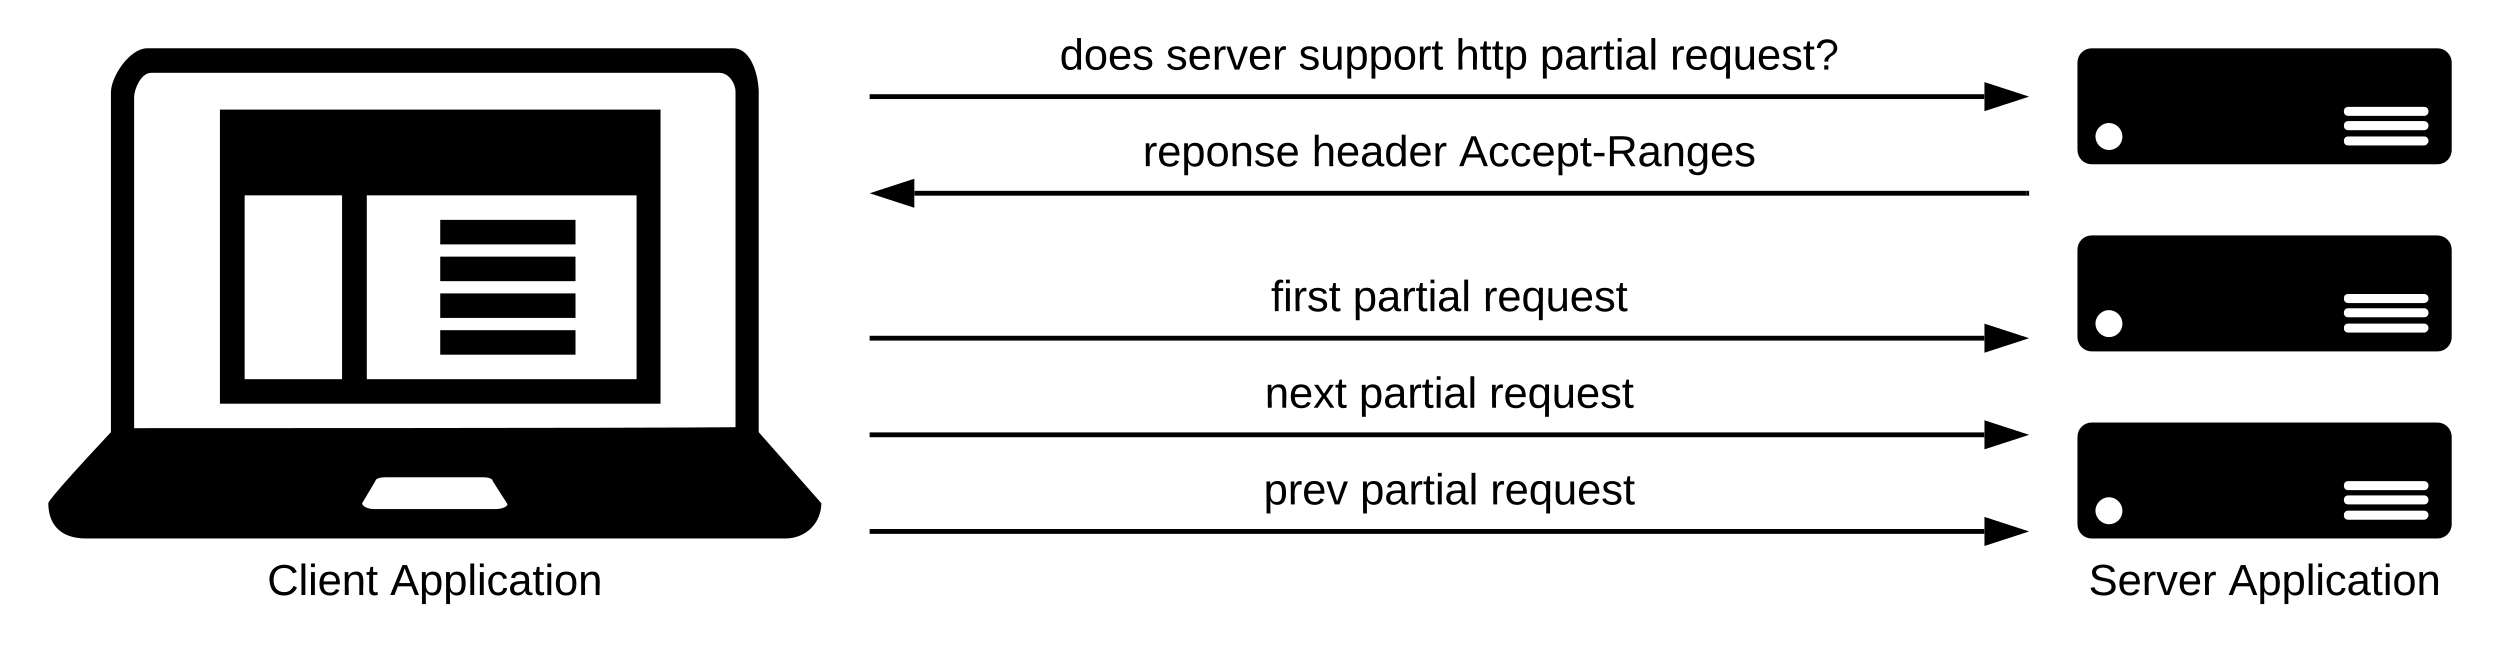
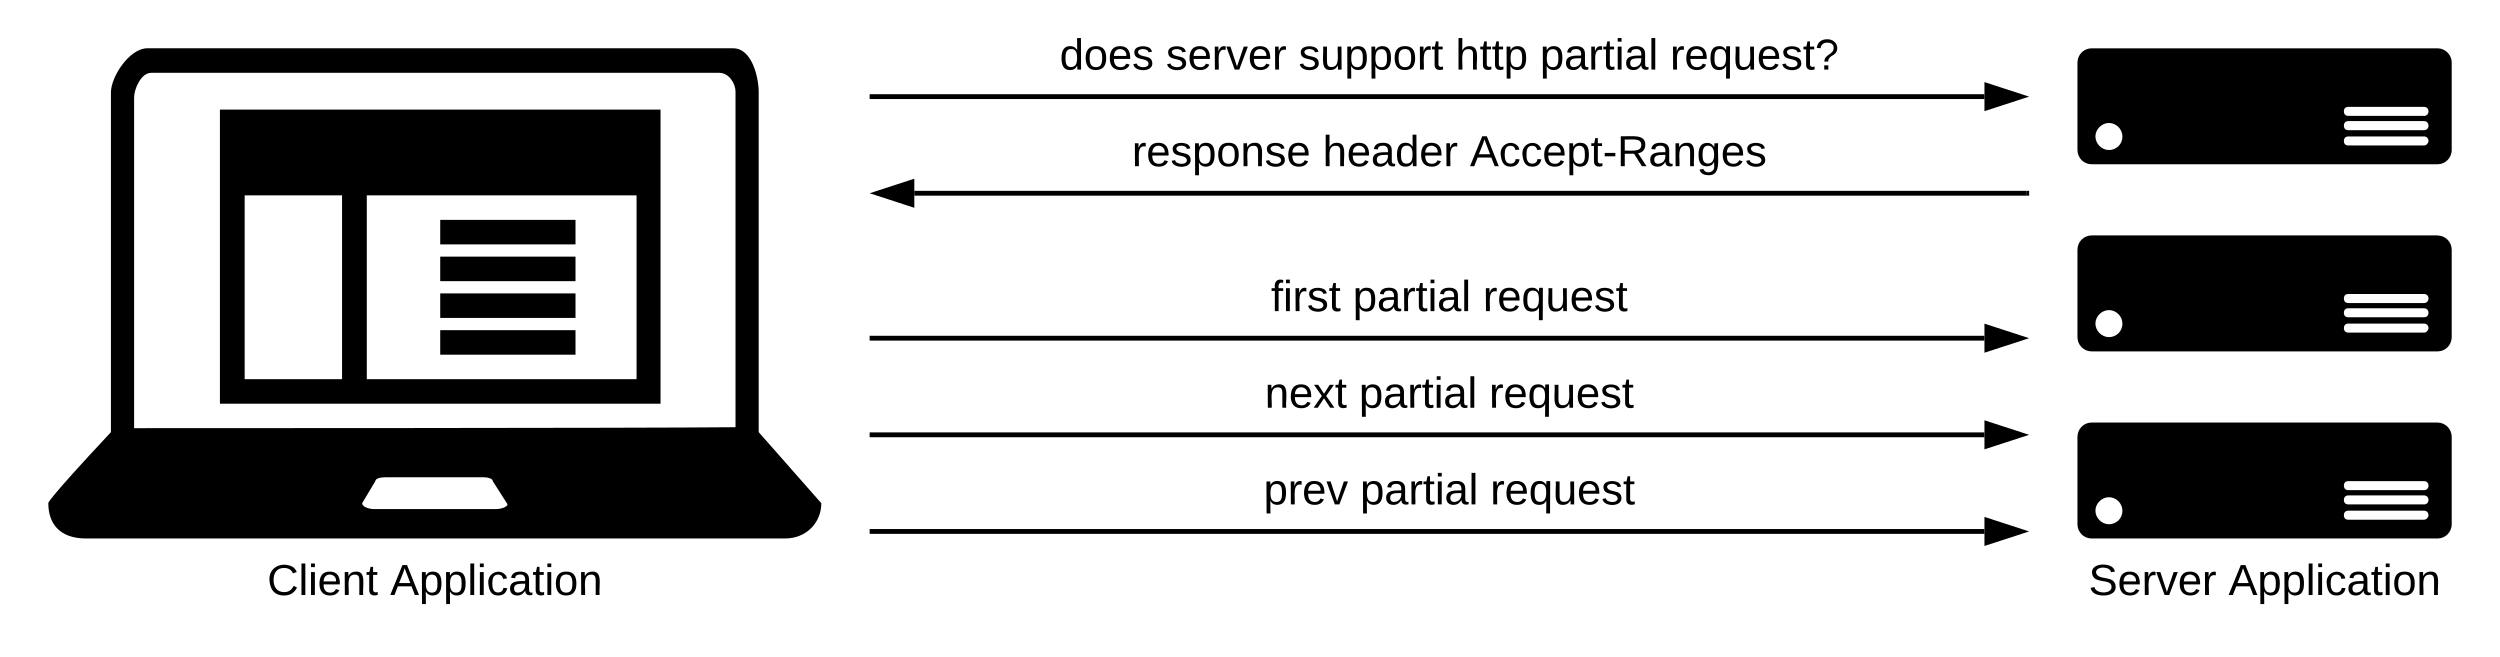
<svg xmlns="http://www.w3.org/2000/svg" xmlns:ns1="lucid" xmlns:xlink="http://www.w3.org/1999/xlink" width="1034.92" height="271.92">
  <g transform="translate(-60 -60)" ns1:page-tab-id="0_0">
    <path d="M151.04 105.37v121.75h182.4V105.37h-182.4zm50.56 111.6h-40.32v-76.1h40.32v76.1zm121.92 0H211.84v-76.1h111.68v76.1z" stroke="#000" stroke-opacity="0" />
    <path d="M298.24 151.02h-56v10.15h56v-10.15zM298.24 166.24h-56v10.15h56v-10.16zM298.24 181.46h-56v10.15h56v-10.14zM298.24 196.68h-56v10.15h56v-10.15z" stroke="#000" stroke-opacity="0" />
    <path d="M374.08 238.9V98.25c0-6.5-2.88-18.26-10.56-18.26H120.96c-7.36 0-15.04 11.77-15.04 18.26V238.9C78.4 268.3 80 268.3 80 268.3c0 7.92 4.16 14.62 15.68 14.62h289.28c8.96 0 15.04-6.7 15.04-14.6l-25.92-29.43zm-109.12 31.85h-49.92c-2.56 0-5.12-1.02-5.12-2.44l5.44-9.12c0-1.02 1.92-1.62 4.16-1.62h40.64c1.92 0 3.84.6 3.84 1.62l6.08 9.54c0 1-2.24 2.03-5.12 2.03zm98.88-33.9c-35.52.4-248.32.4-248.32.4V100.3c0-3.46 2.88-10.15 7.04-10.15h235.2c4.16 0 6.72 4.66 6.72 7.7v139h-.64z" stroke="#000" stroke-opacity="0" />
    <use xlink:href="#a" transform="matrix(1,0,0,1,50,291.9213) translate(120.65 14.4)" />
    <use xlink:href="#b" transform="matrix(1,0,0,1,50,291.9213) translate(171.5 14.4)" />
    <path d="M1069.03 80H925.9c-3.27 0-5.9 2.6-5.9 5.95v36.1c0 3.36 2.63 5.95 5.9 5.95h143.13c3.26 0 5.9-2.6 5.9-5.95v-36.1c0-3.3-2.64-5.95-5.9-5.95zM933 122.1c-2.93 0-5.56-2.6-5.56-5.62 0-2.98 2.63-5.57 5.57-5.57 3.1 0 5.6 2.6 5.6 5.58 0 3.4-2.64 5.62-5.6 5.62zm130.46-1.88h-31.3c-1.24 0-1.86-.72-1.86-1.87 0-1.1.62-1.87 1.86-1.87h31.3c1.08 0 1.86.77 1.86 1.87 0 .82-.78 1.87-1.86 1.87zm0-6.33h-31.3c-1.24 0-1.86-.73-1.86-1.88 0-1.1.62-1.88 1.86-1.88h31.3c1.08 0 1.86.77 1.86 1.88 0 1.15-.78 1.87-1.86 1.87zm0-5.92h-31.3c-1.24 0-1.86-.76-1.86-1.87 0-1.14.62-1.86 1.86-1.86h31.3c1.08 0 1.86.72 1.86 1.87 0 1.12-.78 1.88-1.86 1.88zM1069.03 234.92H925.9c-3.27 0-5.9 2.6-5.9 5.95v36.1c0 3.36 2.63 5.95 5.9 5.95h143.13c3.26 0 5.9-2.6 5.9-5.95v-36.1c0-3.3-2.64-5.95-5.9-5.95zM933 277.02c-2.93 0-5.56-2.6-5.56-5.62 0-2.97 2.63-5.57 5.57-5.57 3.1 0 5.6 2.6 5.6 5.57 0 3.4-2.64 5.62-5.6 5.62zm130.46-1.87h-31.3c-1.24 0-1.86-.72-1.86-1.88 0-1.1.62-1.87 1.86-1.87h31.3c1.08 0 1.86.77 1.86 1.87 0 .82-.78 1.88-1.86 1.88zm0-6.34h-31.3c-1.24 0-1.86-.7-1.86-1.86 0-1.1.62-1.87 1.86-1.87h31.3c1.08 0 1.86.76 1.86 1.87 0 1.15-.78 1.87-1.86 1.87zm0-5.9h-31.3c-1.24 0-1.86-.76-1.86-1.87 0-1.15.62-1.87 1.86-1.87h31.3c1.08 0 1.86.72 1.86 1.87 0 1.1-.78 1.88-1.86 1.88z" stroke="#000" stroke-opacity="0" />
    <use xlink:href="#c" transform="matrix(1,0,0,1,890,291.9213) translate(34.625 14.4)" />
    <use xlink:href="#d" transform="matrix(1,0,0,1,890,291.9213) translate(92.525 14.4)" />
    <path d="M421 100h460.5M421.03 100H420" stroke="#000" stroke-width="2" fill="none" />
    <path d="M896.76 100l-14.26 4.64v-9.28z" stroke="#000" stroke-width="2" />
    <use xlink:href="#e" transform="matrix(1,0,0,1,498.675,74.4) translate(0 14.4)" />
    <use xlink:href="#f" transform="matrix(1,0,0,1,498.675,74.4) translate(44 14.4)" />
    <use xlink:href="#g" transform="matrix(1,0,0,1,498.675,74.4) translate(98.9 14.4)" />
    <use xlink:href="#h" transform="matrix(1,0,0,1,498.675,74.4) translate(163.85 14.4)" />
    <use xlink:href="#i" transform="matrix(1,0,0,1,498.675,74.4) translate(198.85 14.4)" />
    <use xlink:href="#j" transform="matrix(1,0,0,1,498.675,74.4) translate(252.7 14.4)" />
    <path d="M438.5 140H899" stroke="#000" stroke-width="2" fill="none" />
    <path d="M423.24 140l14.26-4.64v9.28z" stroke="#000" stroke-width="2" />
    <path d="M898.97 140H900" stroke="#000" stroke-width="2" fill="none" />
-     <use xlink:href="#k" transform="matrix(1,0,0,1,533.1,114.4) translate(0 14.4)" />
-     <use xlink:href="#l" transform="matrix(1,0,0,1,533.1,114.4) translate(69.95 14.4)" />
-     <use xlink:href="#m" transform="matrix(1,0,0,1,533.1,114.4) translate(130.9 14.4)" />
+     <use xlink:href="#k" transform="matrix(1,0,0,1,528.6,114.4) translate(0 14.4)" />
+     <use xlink:href="#l" transform="matrix(1,0,0,1,528.6,114.4) translate(78.95 14.4)" />
+     <use xlink:href="#m" transform="matrix(1,0,0,1,528.6,114.4) translate(139.9 14.4)" />
    <path d="M421 200h460.5M421.03 200H420" stroke="#000" stroke-width="2" fill="none" />
    <path d="M896.76 200l-14.26 4.64v-9.28z" stroke="#000" stroke-width="2" />
    <use xlink:href="#n" transform="matrix(1,0,0,1,586.15,174.4) translate(0 14.4)" />
    <use xlink:href="#i" transform="matrix(1,0,0,1,586.15,174.4) translate(33.9 14.4)" />
    <use xlink:href="#o" transform="matrix(1,0,0,1,586.15,174.4) translate(87.75 14.4)" />
    <path d="M421 240h460.5M421.03 240H420" stroke="#000" stroke-width="2" fill="none" />
    <path d="M896.76 240l-14.26 4.64v-9.28z" stroke="#000" stroke-width="2" />
    <g>
      <use xlink:href="#p" transform="matrix(1,0,0,1,583.6,214.4) translate(0 14.4)" />
      <use xlink:href="#i" transform="matrix(1,0,0,1,583.6,214.4) translate(39 14.4)" />
      <use xlink:href="#o" transform="matrix(1,0,0,1,583.6,214.4) translate(92.85 14.4)" />
    </g>
    <path d="M1069.03 157.46H925.9c-3.27 0-5.9 2.6-5.9 5.95v36.1c0 3.37 2.63 5.96 5.9 5.96h143.13c3.26 0 5.9-2.6 5.9-5.95v-36.1c0-3.3-2.64-5.94-5.9-5.94zM933 199.56c-2.93 0-5.56-2.6-5.56-5.62 0-2.98 2.63-5.57 5.57-5.57 3.1 0 5.6 2.6 5.6 5.57 0 3.4-2.64 5.62-5.6 5.62zm130.46-1.88h-31.3c-1.24 0-1.86-.72-1.86-1.87 0-1.1.62-1.86 1.86-1.86h31.3c1.08 0 1.86.77 1.86 1.87 0 .83-.78 1.88-1.86 1.88zm0-6.33h-31.3c-1.24 0-1.86-.72-1.86-1.87 0-1.1.62-1.88 1.86-1.88h31.3c1.08 0 1.86.77 1.86 1.88 0 1.15-.78 1.87-1.86 1.87zm0-5.9h-31.3c-1.24 0-1.86-.77-1.86-1.88 0-1.15.62-1.87 1.86-1.87h31.3c1.08 0 1.86.72 1.86 1.87 0 1.1-.78 1.87-1.86 1.87z" stroke="#000" stroke-opacity="0" />
    <path d="M421 280h460.5M421.03 280H420" stroke="#000" stroke-width="2" fill="none" />
    <path d="M896.76 280l-14.26 4.64v-9.28z" stroke="#000" stroke-width="2" />
    <g>
      <use xlink:href="#q" transform="matrix(1,0,0,1,583.125,254.4) translate(0 14.4)" />
      <use xlink:href="#i" transform="matrix(1,0,0,1,583.125,254.4) translate(39.95 14.4)" />
      <use xlink:href="#o" transform="matrix(1,0,0,1,583.125,254.4) translate(93.8 14.4)" />
    </g>
    <defs>
      <path d="M212-179c-10-28-35-45-73-45-59 0-87 40-87 99 0 60 29 101 89 101 43 0 62-24 78-52l27 14C228-24 195 4 139 4 59 4 22-46 18-125c-6-104 99-153 187-111 19 9 31 26 39 46" id="r" />
      <path d="M24 0v-261h32V0H24" id="s" />
      <path d="M24-231v-30h32v30H24zM24 0v-190h32V0H24" id="t" />
      <path d="M100-194c63 0 86 42 84 106H49c0 40 14 67 53 68 26 1 43-12 49-29l28 8c-11 28-37 45-77 45C44 4 14-33 15-96c1-61 26-98 85-98zm52 81c6-60-76-77-97-28-3 7-6 17-6 28h103" id="u" />
      <path d="M117-194c89-4 53 116 60 194h-32v-121c0-31-8-49-39-48C34-167 62-67 57 0H25l-1-190h30c1 10-1 24 2 32 11-22 29-35 61-36" id="v" />
      <path d="M59-47c-2 24 18 29 38 22v24C64 9 27 4 27-40v-127H5v-23h24l9-43h21v43h35v23H59v120" id="w" />
      <g id="a">
        <use transform="matrix(0.05,0,0,0.05,0,0)" xlink:href="#r" />
        <use transform="matrix(0.05,0,0,0.05,12.95,0)" xlink:href="#s" />
        <use transform="matrix(0.05,0,0,0.05,16.9,0)" xlink:href="#t" />
        <use transform="matrix(0.05,0,0,0.05,20.85,0)" xlink:href="#u" />
        <use transform="matrix(0.05,0,0,0.05,30.85,0)" xlink:href="#v" />
        <use transform="matrix(0.05,0,0,0.05,40.85,0)" xlink:href="#w" />
      </g>
      <path d="M205 0l-28-72H64L36 0H1l101-248h38L239 0h-34zm-38-99l-47-123c-12 45-31 82-46 123h93" id="x" />
      <path d="M115-194c55 1 70 41 70 98S169 2 115 4C84 4 66-9 55-30l1 105H24l-1-265h31l2 30c10-21 28-34 59-34zm-8 174c40 0 45-34 45-75s-6-73-45-74c-42 0-51 32-51 76 0 43 10 73 51 73" id="y" />
      <path d="M96-169c-40 0-48 33-48 73s9 75 48 75c24 0 41-14 43-38l32 2c-6 37-31 61-74 61-59 0-76-41-82-99-10-93 101-131 147-64 4 7 5 14 7 22l-32 3c-4-21-16-35-41-35" id="z" />
      <path d="M141-36C126-15 110 5 73 4 37 3 15-17 15-53c-1-64 63-63 125-63 3-35-9-54-41-54-24 1-41 7-42 31l-33-3c5-37 33-52 76-52 45 0 72 20 72 64v82c-1 20 7 32 28 27v20c-31 9-61-2-59-35zM48-53c0 20 12 33 32 33 41-3 63-29 60-74-43 2-92-5-92 41" id="A" />
      <path d="M100-194c62-1 85 37 85 99 1 63-27 99-86 99S16-35 15-95c0-66 28-99 85-99zM99-20c44 1 53-31 53-75 0-43-8-75-51-75s-53 32-53 75 10 74 51 75" id="B" />
      <g id="b">
        <use transform="matrix(0.05,0,0,0.05,0,0)" xlink:href="#x" />
        <use transform="matrix(0.05,0,0,0.05,12,0)" xlink:href="#y" />
        <use transform="matrix(0.05,0,0,0.05,22,0)" xlink:href="#y" />
        <use transform="matrix(0.05,0,0,0.05,32,0)" xlink:href="#s" />
        <use transform="matrix(0.05,0,0,0.05,35.95,0)" xlink:href="#t" />
        <use transform="matrix(0.05,0,0,0.05,39.9,0)" xlink:href="#z" />
        <use transform="matrix(0.05,0,0,0.05,48.9,0)" xlink:href="#A" />
        <use transform="matrix(0.05,0,0,0.05,58.9,0)" xlink:href="#w" />
        <use transform="matrix(0.05,0,0,0.05,63.9,0)" xlink:href="#t" />
        <use transform="matrix(0.05,0,0,0.05,67.85,0)" xlink:href="#B" />
        <use transform="matrix(0.05,0,0,0.05,77.85,0)" xlink:href="#v" />
      </g>
      <path d="M185-189c-5-48-123-54-124 2 14 75 158 14 163 119 3 78-121 87-175 55-17-10-28-26-33-46l33-7c5 56 141 63 141-1 0-78-155-14-162-118-5-82 145-84 179-34 5 7 8 16 11 25" id="C" />
      <path d="M114-163C36-179 61-72 57 0H25l-1-190h30c1 12-1 29 2 39 6-27 23-49 58-41v29" id="D" />
      <path d="M108 0H70L1-190h34L89-25l56-165h34" id="E" />
      <g id="c">
        <use transform="matrix(0.05,0,0,0.05,0,0)" xlink:href="#C" />
        <use transform="matrix(0.05,0,0,0.05,12,0)" xlink:href="#u" />
        <use transform="matrix(0.05,0,0,0.05,22,0)" xlink:href="#D" />
        <use transform="matrix(0.05,0,0,0.05,27.95,0)" xlink:href="#E" />
        <use transform="matrix(0.05,0,0,0.05,36.95,0)" xlink:href="#u" />
        <use transform="matrix(0.05,0,0,0.05,46.95,0)" xlink:href="#D" />
      </g>
      <g id="d">
        <use transform="matrix(0.05,0,0,0.05,0,0)" xlink:href="#x" />
        <use transform="matrix(0.05,0,0,0.05,12,0)" xlink:href="#y" />
        <use transform="matrix(0.05,0,0,0.05,22,0)" xlink:href="#y" />
        <use transform="matrix(0.05,0,0,0.05,32,0)" xlink:href="#s" />
        <use transform="matrix(0.05,0,0,0.05,35.95,0)" xlink:href="#t" />
        <use transform="matrix(0.05,0,0,0.05,39.9,0)" xlink:href="#z" />
        <use transform="matrix(0.05,0,0,0.05,48.9,0)" xlink:href="#A" />
        <use transform="matrix(0.05,0,0,0.05,58.9,0)" xlink:href="#w" />
        <use transform="matrix(0.05,0,0,0.05,63.9,0)" xlink:href="#t" />
        <use transform="matrix(0.05,0,0,0.05,67.85,0)" xlink:href="#B" />
        <use transform="matrix(0.05,0,0,0.05,77.85,0)" xlink:href="#v" />
      </g>
      <path d="M85-194c31 0 48 13 60 33l-1-100h32l1 261h-30c-2-10 0-23-3-31C134-8 116 4 85 4 32 4 16-35 15-94c0-66 23-100 70-100zm9 24c-40 0-46 34-46 75 0 40 6 74 45 74 42 0 51-32 51-76 0-42-9-74-50-73" id="F" />
      <path d="M135-143c-3-34-86-38-87 0 15 53 115 12 119 90S17 21 10-45l28-5c4 36 97 45 98 0-10-56-113-15-118-90-4-57 82-63 122-42 12 7 21 19 24 35" id="G" />
      <g id="e">
        <use transform="matrix(0.05,0,0,0.05,0,0)" xlink:href="#F" />
        <use transform="matrix(0.05,0,0,0.05,10,0)" xlink:href="#B" />
        <use transform="matrix(0.05,0,0,0.05,20,0)" xlink:href="#u" />
        <use transform="matrix(0.05,0,0,0.05,30,0)" xlink:href="#G" />
      </g>
      <g id="f">
        <use transform="matrix(0.05,0,0,0.05,0,0)" xlink:href="#G" />
        <use transform="matrix(0.05,0,0,0.05,9,0)" xlink:href="#u" />
        <use transform="matrix(0.05,0,0,0.05,19,0)" xlink:href="#D" />
        <use transform="matrix(0.05,0,0,0.05,24.95,0)" xlink:href="#E" />
        <use transform="matrix(0.05,0,0,0.05,33.95,0)" xlink:href="#u" />
        <use transform="matrix(0.05,0,0,0.05,43.95,0)" xlink:href="#D" />
      </g>
      <path d="M84 4C-5 8 30-112 23-190h32v120c0 31 7 50 39 49 72-2 45-101 50-169h31l1 190h-30c-1-10 1-25-2-33-11 22-28 36-60 37" id="H" />
      <g id="g">
        <use transform="matrix(0.05,0,0,0.05,0,0)" xlink:href="#G" />
        <use transform="matrix(0.05,0,0,0.05,9,0)" xlink:href="#H" />
        <use transform="matrix(0.05,0,0,0.05,19,0)" xlink:href="#y" />
        <use transform="matrix(0.05,0,0,0.05,29,0)" xlink:href="#y" />
        <use transform="matrix(0.05,0,0,0.05,39,0)" xlink:href="#B" />
        <use transform="matrix(0.05,0,0,0.05,49,0)" xlink:href="#D" />
        <use transform="matrix(0.05,0,0,0.05,54.95,0)" xlink:href="#w" />
      </g>
      <path d="M106-169C34-169 62-67 57 0H25v-261h32l-1 103c12-21 28-36 61-36 89 0 53 116 60 194h-32v-121c2-32-8-49-39-48" id="I" />
      <g id="h">
        <use transform="matrix(0.05,0,0,0.05,0,0)" xlink:href="#I" />
        <use transform="matrix(0.05,0,0,0.05,10,0)" xlink:href="#w" />
        <use transform="matrix(0.05,0,0,0.05,15,0)" xlink:href="#w" />
        <use transform="matrix(0.05,0,0,0.05,20,0)" xlink:href="#y" />
      </g>
      <g id="i">
        <use transform="matrix(0.05,0,0,0.05,0,0)" xlink:href="#y" />
        <use transform="matrix(0.05,0,0,0.05,10,0)" xlink:href="#A" />
        <use transform="matrix(0.05,0,0,0.05,20,0)" xlink:href="#D" />
        <use transform="matrix(0.05,0,0,0.05,25.95,0)" xlink:href="#w" />
        <use transform="matrix(0.05,0,0,0.05,30.95,0)" xlink:href="#t" />
        <use transform="matrix(0.05,0,0,0.05,34.9,0)" xlink:href="#A" />
        <use transform="matrix(0.05,0,0,0.05,44.9,0)" xlink:href="#s" />
      </g>
      <path d="M145-31C134-9 116 4 85 4 32 4 16-35 15-94c0-59 17-99 70-100 32-1 48 14 60 33 0-11-1-24 2-32h30l-1 268h-32zM93-21c41 0 51-33 51-76s-8-73-50-73c-40 0-46 35-46 75s5 74 45 74" id="J" />
      <path d="M103-251c84 0 111 97 45 133-19 10-37 24-39 52H78c0-63 77-55 77-114 0-30-21-42-52-43-32 0-53 17-56 46l-32-2c7-45 34-72 88-72zM77 0v-35h34V0H77" id="K" />
      <g id="j">
        <use transform="matrix(0.05,0,0,0.05,0,0)" xlink:href="#D" />
        <use transform="matrix(0.05,0,0,0.05,5.95,0)" xlink:href="#u" />
        <use transform="matrix(0.05,0,0,0.05,15.95,0)" xlink:href="#J" />
        <use transform="matrix(0.05,0,0,0.05,25.95,0)" xlink:href="#H" />
        <use transform="matrix(0.05,0,0,0.05,35.95,0)" xlink:href="#u" />
        <use transform="matrix(0.05,0,0,0.05,45.95,0)" xlink:href="#G" />
        <use transform="matrix(0.05,0,0,0.05,54.95,0)" xlink:href="#w" />
        <use transform="matrix(0.05,0,0,0.05,59.95,0)" xlink:href="#K" />
      </g>
      <g id="k">
        <use transform="matrix(0.05,0,0,0.05,0,0)" xlink:href="#D" />
        <use transform="matrix(0.05,0,0,0.05,5.95,0)" xlink:href="#u" />
-         <use transform="matrix(0.05,0,0,0.05,15.95,0)" xlink:href="#y" />
-         <use transform="matrix(0.05,0,0,0.05,25.95,0)" xlink:href="#B" />
-         <use transform="matrix(0.05,0,0,0.05,35.95,0)" xlink:href="#v" />
-         <use transform="matrix(0.05,0,0,0.05,45.95,0)" xlink:href="#G" />
-         <use transform="matrix(0.05,0,0,0.05,54.95,0)" xlink:href="#u" />
+         <use transform="matrix(0.05,0,0,0.05,15.95,0)" xlink:href="#G" />
+         <use transform="matrix(0.05,0,0,0.05,24.95,0)" xlink:href="#y" />
+         <use transform="matrix(0.05,0,0,0.05,34.95,0)" xlink:href="#B" />
+         <use transform="matrix(0.05,0,0,0.05,44.95,0)" xlink:href="#v" />
+         <use transform="matrix(0.05,0,0,0.05,54.95,0)" xlink:href="#G" />
+         <use transform="matrix(0.05,0,0,0.05,63.95,0)" xlink:href="#u" />
      </g>
      <g id="l">
        <use transform="matrix(0.05,0,0,0.05,0,0)" xlink:href="#I" />
        <use transform="matrix(0.05,0,0,0.05,10,0)" xlink:href="#u" />
        <use transform="matrix(0.05,0,0,0.05,20,0)" xlink:href="#A" />
        <use transform="matrix(0.05,0,0,0.05,30,0)" xlink:href="#F" />
        <use transform="matrix(0.05,0,0,0.05,40,0)" xlink:href="#u" />
        <use transform="matrix(0.05,0,0,0.05,50,0)" xlink:href="#D" />
      </g>
      <path d="M16-82v-28h88v28H16" id="L" />
      <path d="M233-177c-1 41-23 64-60 70L243 0h-38l-65-103H63V0H30v-248c88 3 205-21 203 71zM63-129c60-2 137 13 137-47 0-61-80-42-137-45v92" id="M" />
      <path d="M177-190C167-65 218 103 67 71c-23-6-38-20-44-43l32-5c15 47 100 32 89-28v-30C133-14 115 1 83 1 29 1 15-40 15-95c0-56 16-97 71-98 29-1 48 16 59 35 1-10 0-23 2-32h30zM94-22c36 0 50-32 50-73 0-42-14-75-50-75-39 0-46 34-46 75s6 73 46 73" id="N" />
      <g id="m">
        <use transform="matrix(0.05,0,0,0.05,0,0)" xlink:href="#x" />
        <use transform="matrix(0.05,0,0,0.05,12,0)" xlink:href="#z" />
        <use transform="matrix(0.05,0,0,0.05,21,0)" xlink:href="#z" />
        <use transform="matrix(0.05,0,0,0.05,30,0)" xlink:href="#u" />
        <use transform="matrix(0.05,0,0,0.05,40,0)" xlink:href="#y" />
        <use transform="matrix(0.05,0,0,0.05,50,0)" xlink:href="#w" />
        <use transform="matrix(0.05,0,0,0.05,55,0)" xlink:href="#L" />
        <use transform="matrix(0.05,0,0,0.05,60.95,0)" xlink:href="#M" />
        <use transform="matrix(0.05,0,0,0.05,73.9,0)" xlink:href="#A" />
        <use transform="matrix(0.05,0,0,0.05,83.9,0)" xlink:href="#v" />
        <use transform="matrix(0.05,0,0,0.05,93.9,0)" xlink:href="#N" />
        <use transform="matrix(0.05,0,0,0.05,103.9,0)" xlink:href="#u" />
        <use transform="matrix(0.05,0,0,0.05,113.9,0)" xlink:href="#G" />
      </g>
      <path d="M101-234c-31-9-42 10-38 44h38v23H63V0H32v-167H5v-23h27c-7-52 17-82 69-68v24" id="O" />
      <g id="n">
        <use transform="matrix(0.05,0,0,0.05,0,0)" xlink:href="#O" />
        <use transform="matrix(0.05,0,0,0.05,5,0)" xlink:href="#t" />
        <use transform="matrix(0.05,0,0,0.05,8.95,0)" xlink:href="#D" />
        <use transform="matrix(0.05,0,0,0.05,14.9,0)" xlink:href="#G" />
        <use transform="matrix(0.05,0,0,0.05,23.9,0)" xlink:href="#w" />
      </g>
      <g id="o">
        <use transform="matrix(0.05,0,0,0.05,0,0)" xlink:href="#D" />
        <use transform="matrix(0.05,0,0,0.05,5.95,0)" xlink:href="#u" />
        <use transform="matrix(0.05,0,0,0.05,15.95,0)" xlink:href="#J" />
        <use transform="matrix(0.05,0,0,0.05,25.95,0)" xlink:href="#H" />
        <use transform="matrix(0.05,0,0,0.05,35.95,0)" xlink:href="#u" />
        <use transform="matrix(0.05,0,0,0.05,45.95,0)" xlink:href="#G" />
        <use transform="matrix(0.05,0,0,0.05,54.95,0)" xlink:href="#w" />
      </g>
      <path d="M141 0L90-78 38 0H4l68-98-65-92h35l48 74 47-74h35l-64 92 68 98h-35" id="P" />
      <g id="p">
        <use transform="matrix(0.05,0,0,0.05,0,0)" xlink:href="#v" />
        <use transform="matrix(0.05,0,0,0.05,10,0)" xlink:href="#u" />
        <use transform="matrix(0.05,0,0,0.05,20,0)" xlink:href="#P" />
        <use transform="matrix(0.05,0,0,0.05,29,0)" xlink:href="#w" />
      </g>
      <g id="q">
        <use transform="matrix(0.05,0,0,0.05,0,0)" xlink:href="#y" />
        <use transform="matrix(0.05,0,0,0.05,10,0)" xlink:href="#D" />
        <use transform="matrix(0.05,0,0,0.05,15.95,0)" xlink:href="#u" />
        <use transform="matrix(0.05,0,0,0.05,25.95,0)" xlink:href="#E" />
      </g>
    </defs>
  </g>
</svg>
